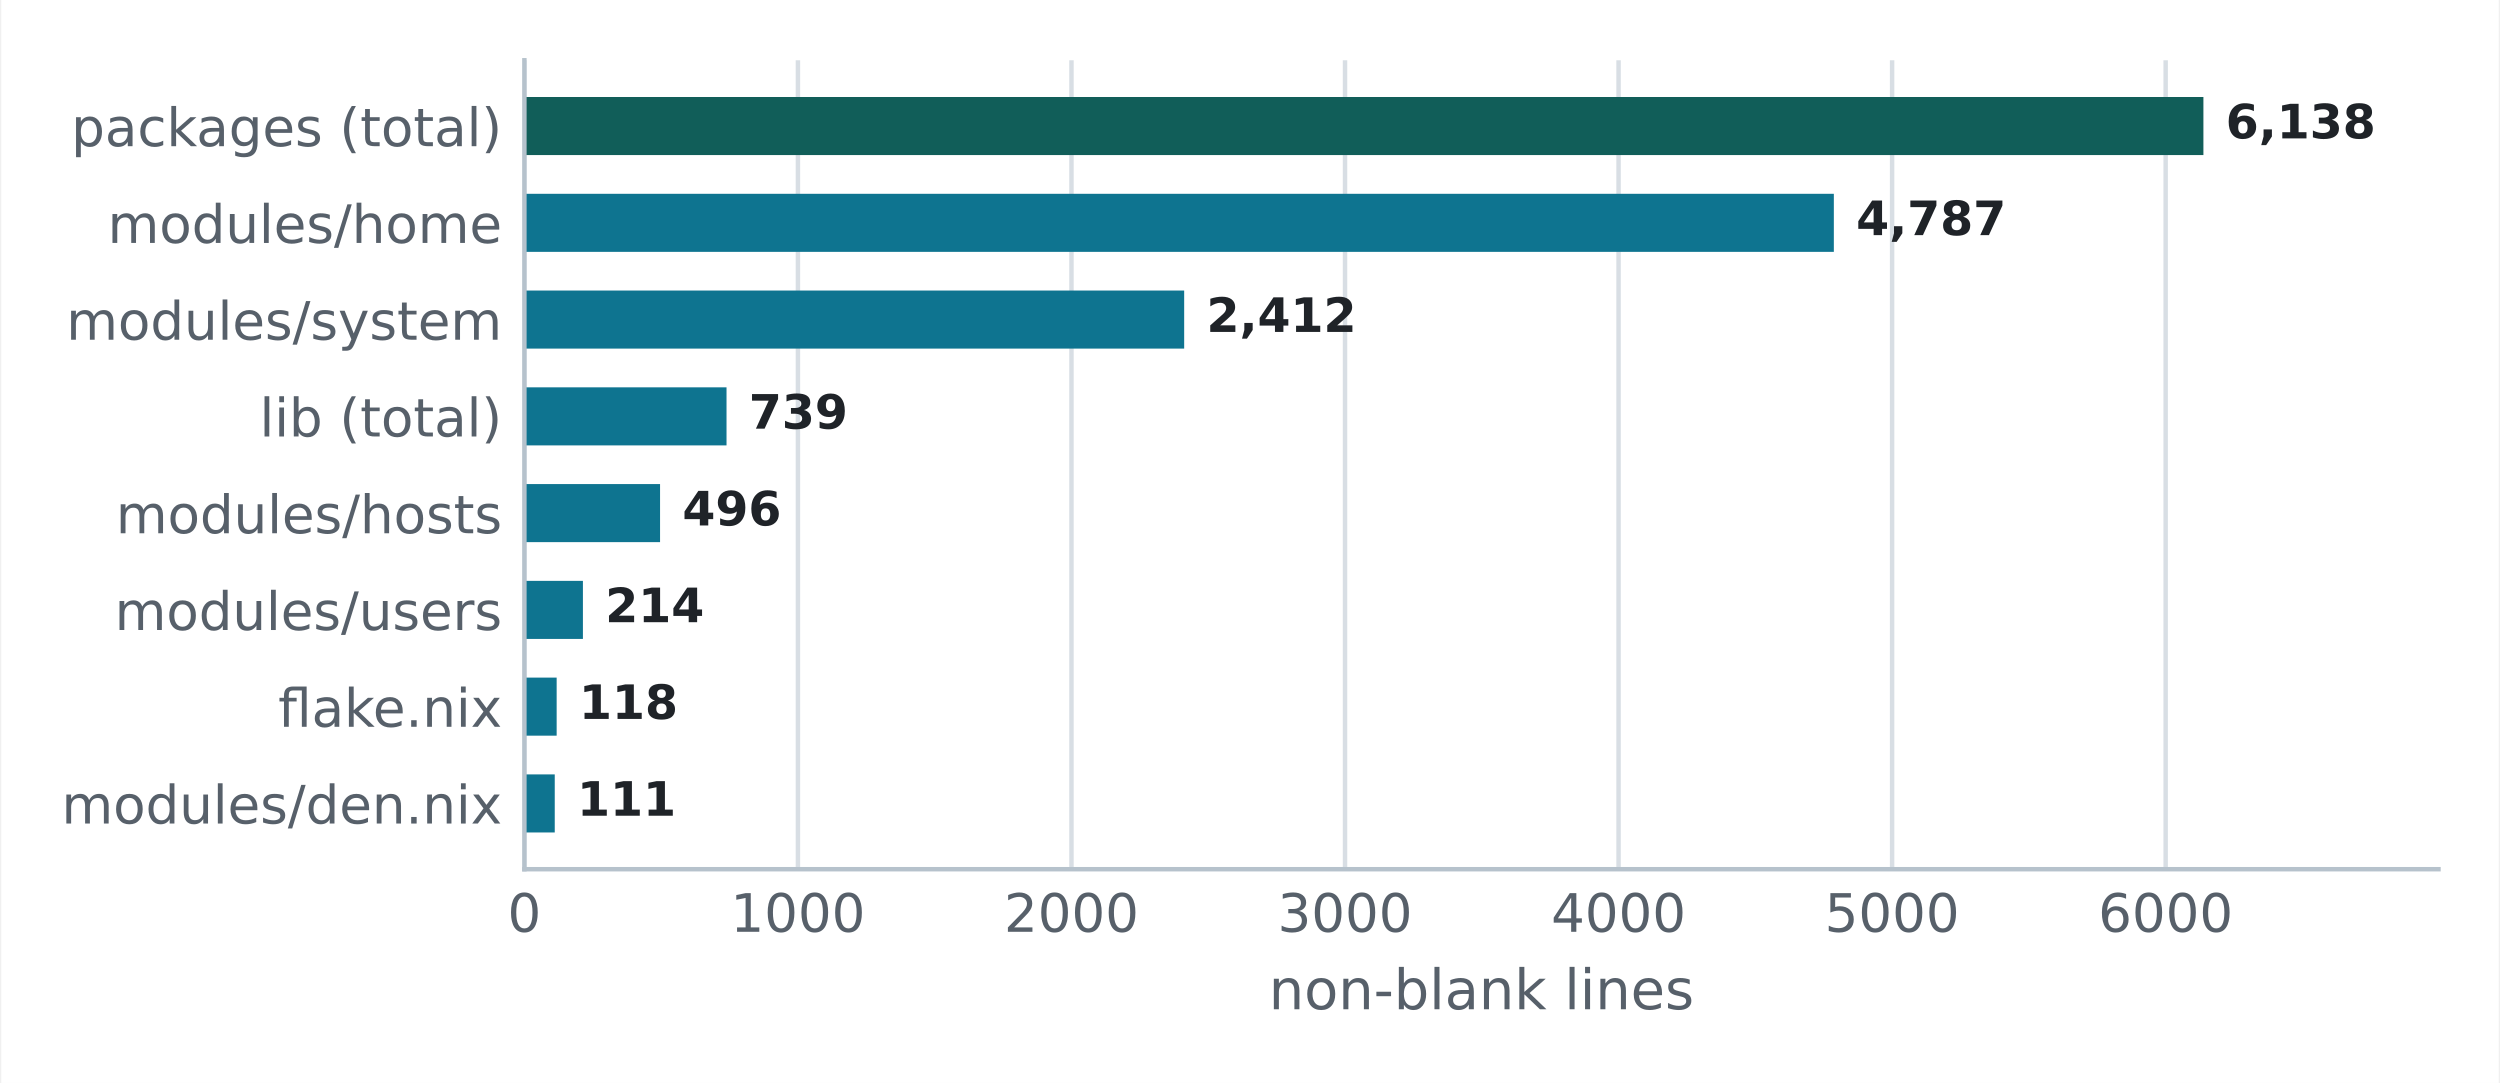
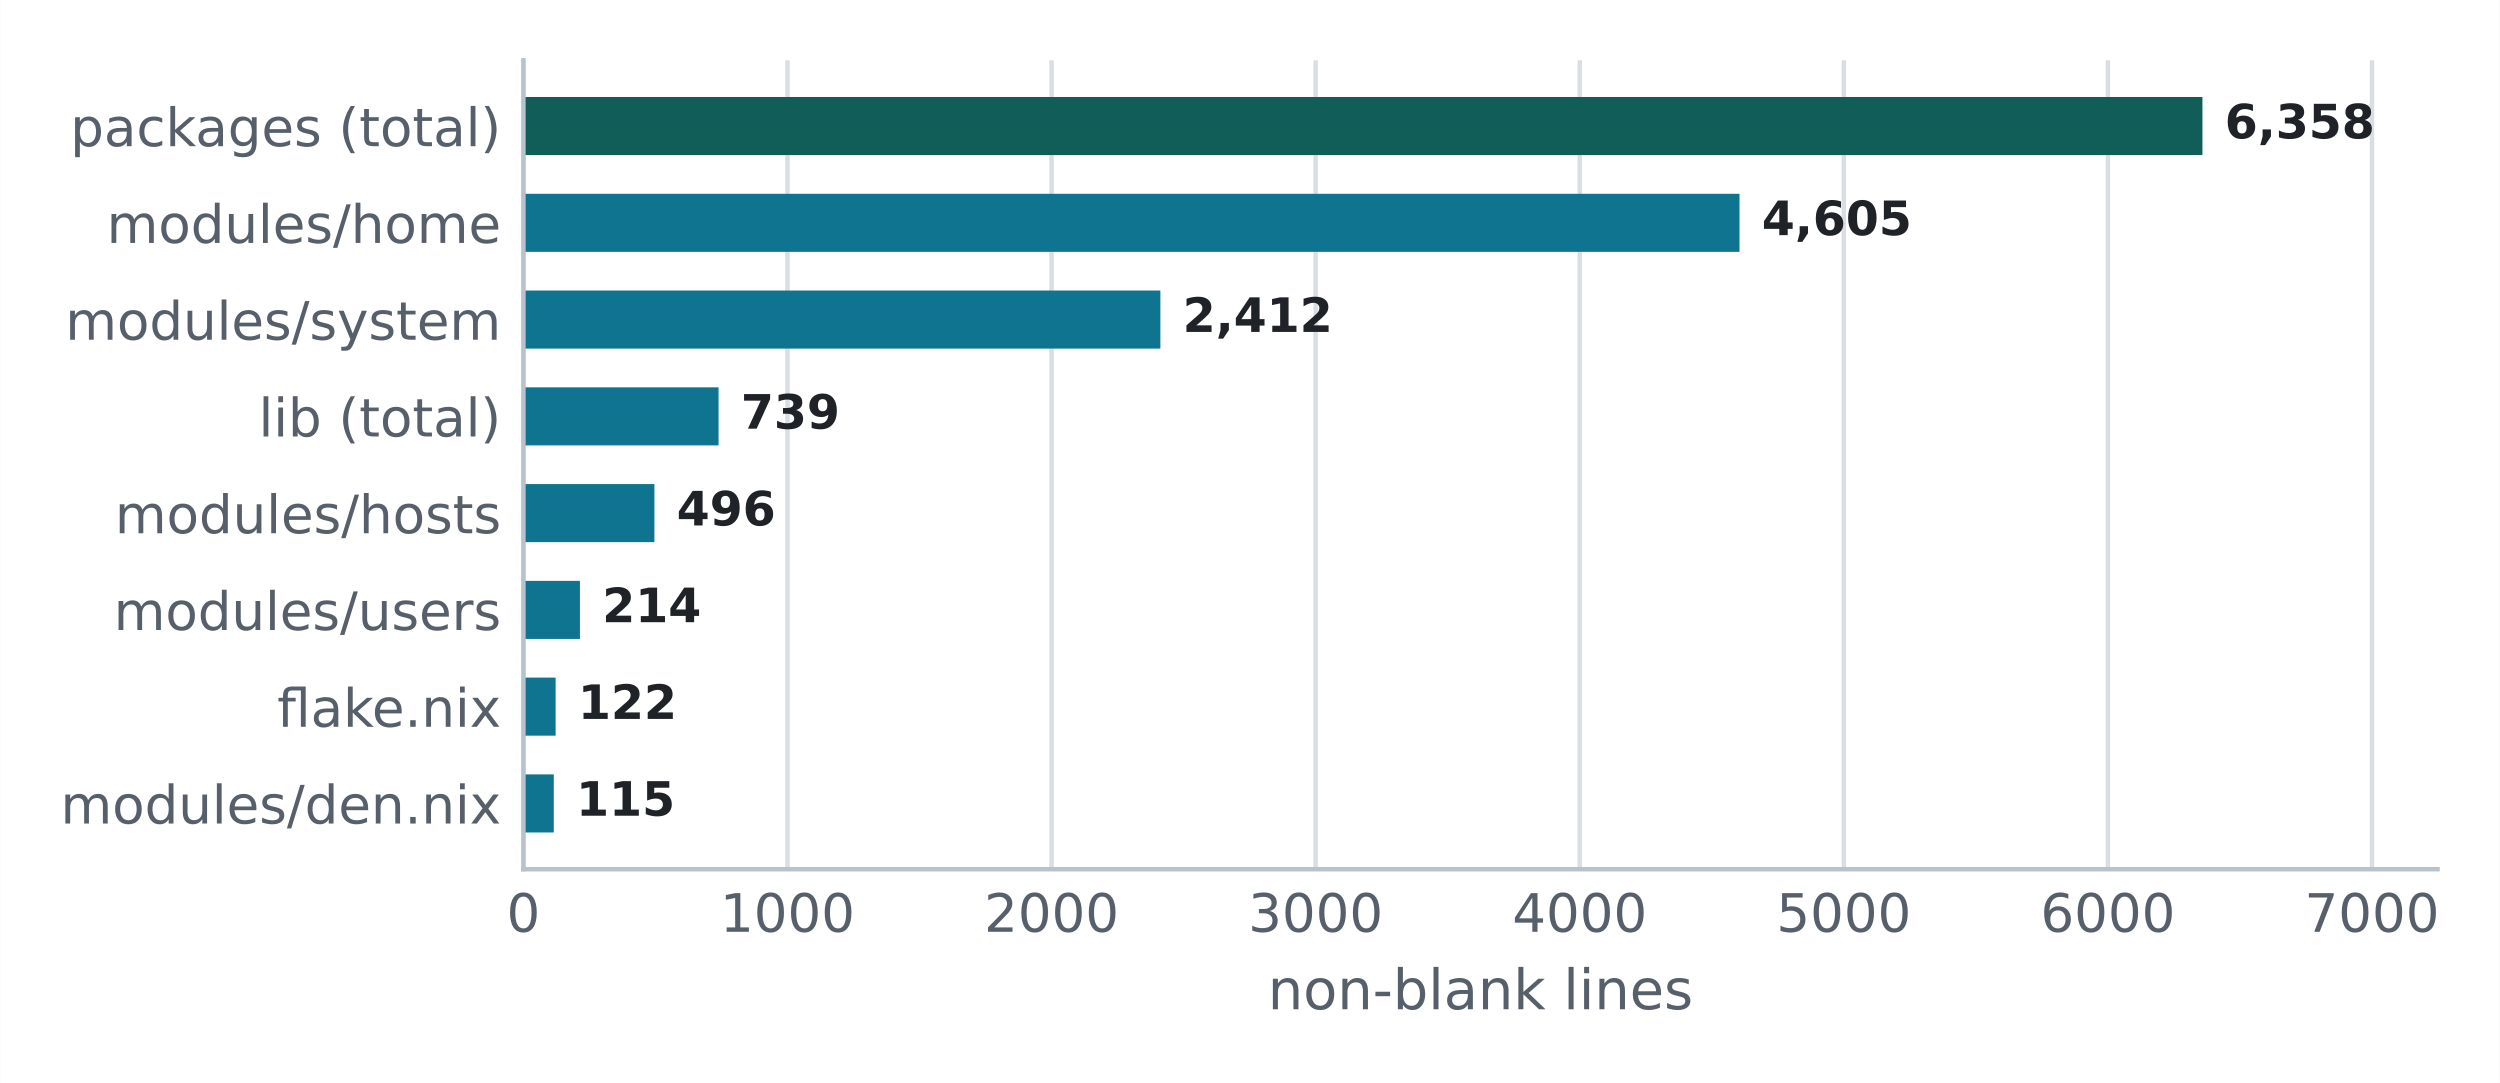
- <svg xmlns="http://www.w3.org/2000/svg" xmlns:xlink="http://www.w3.org/1999/xlink" width="995" height="431" viewBox="0 0 447.591 194.078" version="1.1">
+ <svg xmlns="http://www.w3.org/2000/svg" xmlns:xlink="http://www.w3.org/1999/xlink" width="995" height="431" viewBox="0 0 447.937 194.078" version="1.1">
  <defs>
    <style type="text/css">*{stroke-linejoin: round; stroke-linecap: butt}</style>
  </defs>
  <g id="figure_1">
    <g id="patch_1">
-       <path d="M 0 194.078  L 447.591 194.078  L 447.591 0  L 0 0  z " style="fill: #ffffff" />
+       <path d="M 0 194.078  L 447.937 194.078  L 447.937 0  L 0 0  z " style="fill: #ffffff" />
    </g>
    <g id="axes_1">
      <g id="patch_2">
        <path d="M 93.751 155.778  L 436.791 155.778  L 436.791 10.8  L 93.751 10.8  z " style="fill: #ffffff" />
      </g>
      <g id="matplotlib.axis_1">
        <g id="xtick_1">
          <g id="line2d_1">
            <path d="M 93.751 155.778  L 93.751 10.8  " clip-path="url(#p4f550c6e6d)" style="fill: none; stroke: #d8dee4; stroke-width: 0.8; stroke-linecap: square" />
          </g>
          <g id="line2d_2" />
          <g id="text_1">
            <g style="fill: #57606a" transform="translate(90.72875 166.9954) scale(0.095 -0.095)">
              <defs>
                <path id="DejaVuSans-13" d="M 2034 4250  Q 1547 4250 1301 3770  Q 1056 3291 1056 2328  Q 1056 1369 1301 889  Q 1547 409 2034 409  Q 2525 409 2770 889  Q 3016 1369 3016 2328  Q 3016 3291 2770 3770  Q 2525 4250 2034 4250  z M 2034 4750  Q 2819 4750 3233 4129  Q 3647 3509 3647 2328  Q 3647 1150 3233 529  Q 2819 -91 2034 -91  Q 1250 -91 836 529  Q 422 1150 422 2328  Q 422 3509 836 4129  Q 1250 4750 2034 4750  z " transform="scale(0.015625)" />
              </defs>
              <use xlink:href="#DejaVuSans-13" />
            </g>
          </g>
        </g>
        <g id="xtick_2">
          <g id="line2d_3">
-             <path d="M 142.775 155.778  L 142.775 10.8  " clip-path="url(#p4f550c6e6d)" style="fill: none; stroke: #d8dee4; stroke-width: 0.8; stroke-linecap: square" />
+             <path d="M 141.079 155.778  L 141.079 10.8  " clip-path="url(#p4f550c6e6d)" style="fill: none; stroke: #d8dee4; stroke-width: 0.8; stroke-linecap: square" />
          </g>
          <g id="line2d_4" />
          <g id="text_2">
-             <g style="fill: #57606a" transform="translate(130.6867 166.9954) scale(0.095 -0.095)">
+             <g style="fill: #57606a" transform="translate(128.9903 166.9954) scale(0.095 -0.095)">
              <defs>
                <path id="DejaVuSans-14" d="M 794 531  L 1825 531  L 1825 4091  L 703 3866  L 703 4441  L 1819 4666  L 2450 4666  L 2450 531  L 3481 531  L 3481 0  L 794 0  L 794 531  z " transform="scale(0.015625)" />
              </defs>
              <use xlink:href="#DejaVuSans-14" />
              <use xlink:href="#DejaVuSans-13" transform="translate(63.625 0)" />
              <use xlink:href="#DejaVuSans-13" transform="translate(127.25 0)" />
              <use xlink:href="#DejaVuSans-13" transform="translate(190.875 0)" />
            </g>
          </g>
        </g>
        <g id="xtick_3">
          <g id="line2d_5">
-             <path d="M 191.8 155.778  L 191.8 10.8  " clip-path="url(#p4f550c6e6d)" style="fill: none; stroke: #d8dee4; stroke-width: 0.8; stroke-linecap: square" />
+             <path d="M 188.407 155.778  L 188.407 10.8  " clip-path="url(#p4f550c6e6d)" style="fill: none; stroke: #d8dee4; stroke-width: 0.8; stroke-linecap: square" />
          </g>
          <g id="line2d_6" />
          <g id="text_3">
-             <g style="fill: #57606a" transform="translate(179.7112 166.9954) scale(0.095 -0.095)">
+             <g style="fill: #57606a" transform="translate(176.3185 166.9954) scale(0.095 -0.095)">
              <defs>
                <path id="DejaVuSans-15" d="M 1228 531  L 3431 531  L 3431 0  L 469 0  L 469 531  Q 828 903 1448 1529  Q 2069 2156 2228 2338  Q 2531 2678 2651 2914  Q 2772 3150 2772 3378  Q 2772 3750 2511 3984  Q 2250 4219 1831 4219  Q 1534 4219 1204 4116  Q 875 4013 500 3803  L 500 4441  Q 881 4594 1212 4672  Q 1544 4750 1819 4750  Q 2544 4750 2975 4387  Q 3406 4025 3406 3419  Q 3406 3131 3298 2873  Q 3191 2616 2906 2266  Q 2828 2175 2409 1742  Q 1991 1309 1228 531  z " transform="scale(0.015625)" />
              </defs>
              <use xlink:href="#DejaVuSans-15" />
              <use xlink:href="#DejaVuSans-13" transform="translate(63.625 0)" />
              <use xlink:href="#DejaVuSans-13" transform="translate(127.25 0)" />
              <use xlink:href="#DejaVuSans-13" transform="translate(190.875 0)" />
            </g>
          </g>
        </g>
        <g id="xtick_4">
          <g id="line2d_7">
-             <path d="M 240.824 155.778  L 240.824 10.8  " clip-path="url(#p4f550c6e6d)" style="fill: none; stroke: #d8dee4; stroke-width: 0.8; stroke-linecap: square" />
+             <path d="M 235.735 155.778  L 235.735 10.8  " clip-path="url(#p4f550c6e6d)" style="fill: none; stroke: #d8dee4; stroke-width: 0.8; stroke-linecap: square" />
          </g>
          <g id="line2d_8" />
          <g id="text_4">
-             <g style="fill: #57606a" transform="translate(228.7356 166.9954) scale(0.095 -0.095)">
+             <g style="fill: #57606a" transform="translate(223.6466 166.9954) scale(0.095 -0.095)">
              <defs>
                <path id="DejaVuSans-16" d="M 2597 2516  Q 3050 2419 3304 2112  Q 3559 1806 3559 1356  Q 3559 666 3084 287  Q 2609 -91 1734 -91  Q 1441 -91 1130 -33  Q 819 25 488 141  L 488 750  Q 750 597 1062 519  Q 1375 441 1716 441  Q 2309 441 2620 675  Q 2931 909 2931 1356  Q 2931 1769 2642 2001  Q 2353 2234 1838 2234  L 1294 2234  L 1294 2753  L 1863 2753  Q 2328 2753 2575 2939  Q 2822 3125 2822 3475  Q 2822 3834 2567 4026  Q 2313 4219 1838 4219  Q 1578 4219 1281 4162  Q 984 4106 628 3988  L 628 4550  Q 988 4650 1302 4700  Q 1616 4750 1894 4750  Q 2613 4750 3031 4423  Q 3450 4097 3450 3541  Q 3450 3153 3228 2886  Q 3006 2619 2597 2516  z " transform="scale(0.015625)" />
              </defs>
              <use xlink:href="#DejaVuSans-16" />
              <use xlink:href="#DejaVuSans-13" transform="translate(63.625 0)" />
              <use xlink:href="#DejaVuSans-13" transform="translate(127.25 0)" />
              <use xlink:href="#DejaVuSans-13" transform="translate(190.875 0)" />
            </g>
          </g>
        </g>
        <g id="xtick_5">
          <g id="line2d_9">
-             <path d="M 289.849 155.778  L 289.849 10.8  " clip-path="url(#p4f550c6e6d)" style="fill: none; stroke: #d8dee4; stroke-width: 0.8; stroke-linecap: square" />
+             <path d="M 283.063 155.778  L 283.063 10.8  " clip-path="url(#p4f550c6e6d)" style="fill: none; stroke: #d8dee4; stroke-width: 0.8; stroke-linecap: square" />
          </g>
          <g id="line2d_10" />
          <g id="text_5">
-             <g style="fill: #57606a" transform="translate(277.7601 166.9954) scale(0.095 -0.095)">
+             <g style="fill: #57606a" transform="translate(270.9747 166.9954) scale(0.095 -0.095)">
              <defs>
                <path id="DejaVuSans-17" d="M 2419 4116  L 825 1625  L 2419 1625  L 2419 4116  z M 2253 4666  L 3047 4666  L 3047 1625  L 3713 1625  L 3713 1100  L 3047 1100  L 3047 0  L 2419 0  L 2419 1100  L 313 1100  L 313 1709  L 2253 4666  z " transform="scale(0.015625)" />
              </defs>
              <use xlink:href="#DejaVuSans-17" />
              <use xlink:href="#DejaVuSans-13" transform="translate(63.625 0)" />
              <use xlink:href="#DejaVuSans-13" transform="translate(127.25 0)" />
              <use xlink:href="#DejaVuSans-13" transform="translate(190.875 0)" />
            </g>
          </g>
        </g>
        <g id="xtick_6">
          <g id="line2d_11">
-             <path d="M 338.873 155.778  L 338.873 10.8  " clip-path="url(#p4f550c6e6d)" style="fill: none; stroke: #d8dee4; stroke-width: 0.8; stroke-linecap: square" />
+             <path d="M 330.392 155.778  L 330.392 10.8  " clip-path="url(#p4f550c6e6d)" style="fill: none; stroke: #d8dee4; stroke-width: 0.8; stroke-linecap: square" />
          </g>
          <g id="line2d_12" />
          <g id="text_6">
-             <g style="fill: #57606a" transform="translate(326.7846 166.9954) scale(0.095 -0.095)">
+             <g style="fill: #57606a" transform="translate(318.3029 166.9954) scale(0.095 -0.095)">
              <defs>
                <path id="DejaVuSans-18" d="M 691 4666  L 3169 4666  L 3169 4134  L 1269 4134  L 1269 2991  Q 1406 3038 1543 3061  Q 1681 3084 1819 3084  Q 2600 3084 3056 2656  Q 3513 2228 3513 1497  Q 3513 744 3044 326  Q 2575 -91 1722 -91  Q 1428 -91 1123 -41  Q 819 9 494 109  L 494 744  Q 775 591 1075 516  Q 1375 441 1709 441  Q 2250 441 2565 725  Q 2881 1009 2881 1497  Q 2881 1984 2565 2268  Q 2250 2553 1709 2553  Q 1456 2553 1204 2497  Q 953 2441 691 2322  L 691 4666  z " transform="scale(0.015625)" />
              </defs>
              <use xlink:href="#DejaVuSans-18" />
              <use xlink:href="#DejaVuSans-13" transform="translate(63.625 0)" />
              <use xlink:href="#DejaVuSans-13" transform="translate(127.25 0)" />
              <use xlink:href="#DejaVuSans-13" transform="translate(190.875 0)" />
            </g>
          </g>
        </g>
        <g id="xtick_7">
          <g id="line2d_13">
-             <path d="M 387.898 155.778  L 387.898 10.8  " clip-path="url(#p4f550c6e6d)" style="fill: none; stroke: #d8dee4; stroke-width: 0.8; stroke-linecap: square" />
+             <path d="M 377.72 155.778  L 377.72 10.8  " clip-path="url(#p4f550c6e6d)" style="fill: none; stroke: #d8dee4; stroke-width: 0.8; stroke-linecap: square" />
          </g>
          <g id="line2d_14" />
          <g id="text_7">
-             <g style="fill: #57606a" transform="translate(375.8091 166.9954) scale(0.095 -0.095)">
+             <g style="fill: #57606a" transform="translate(365.631 166.9954) scale(0.095 -0.095)">
              <defs>
                <path id="DejaVuSans-19" d="M 2113 2584  Q 1688 2584 1439 2293  Q 1191 2003 1191 1497  Q 1191 994 1439 701  Q 1688 409 2113 409  Q 2538 409 2786 701  Q 3034 994 3034 1497  Q 3034 2003 2786 2293  Q 2538 2584 2113 2584  z M 3366 4563  L 3366 3988  Q 3128 4100 2886 4159  Q 2644 4219 2406 4219  Q 1781 4219 1451 3797  Q 1122 3375 1075 2522  Q 1259 2794 1537 2939  Q 1816 3084 2150 3084  Q 2853 3084 3261 2657  Q 3669 2231 3669 1497  Q 3669 778 3244 343  Q 2819 -91 2113 -91  Q 1303 -91 875 529  Q 447 1150 447 2328  Q 447 3434 972 4092  Q 1497 4750 2381 4750  Q 2619 4750 2861 4703  Q 3103 4656 3366 4563  z " transform="scale(0.015625)" />
              </defs>
              <use xlink:href="#DejaVuSans-19" />
              <use xlink:href="#DejaVuSans-13" transform="translate(63.625 0)" />
              <use xlink:href="#DejaVuSans-13" transform="translate(127.25 0)" />
              <use xlink:href="#DejaVuSans-13" transform="translate(190.875 0)" />
            </g>
          </g>
        </g>
-         <g id="text_8">
+         <g id="xtick_8">
+           <g id="line2d_15">
+             <path d="M 425.048 155.778  L 425.048 10.8  " clip-path="url(#p4f550c6e6d)" style="fill: none; stroke: #d8dee4; stroke-width: 0.8; stroke-linecap: square" />
+           </g>
+           <g id="line2d_16" />
+           <g id="text_8">
+             <g style="fill: #57606a" transform="translate(412.9591 166.9954) scale(0.095 -0.095)">
+               <defs>
+                 <path id="DejaVuSans-1a" d="M 525 4666  L 3525 4666  L 3525 4397  L 1831 0  L 1172 0  L 2766 4134  L 525 4134  L 525 4666  z " transform="scale(0.015625)" />
+               </defs>
+               <use xlink:href="#DejaVuSans-1a" />
+               <use xlink:href="#DejaVuSans-13" transform="translate(63.625 0)" />
+               <use xlink:href="#DejaVuSans-13" transform="translate(127.25 0)" />
+               <use xlink:href="#DejaVuSans-13" transform="translate(190.875 0)" />
+             </g>
+           </g>
+         </g>
+         <g id="text_9">
          <g style="fill: #57606a" transform="translate(227.1616 180.8761) scale(0.1 -0.1)">
            <defs>
              <path id="DejaVuSans-51" d="M 3513 2113  L 3513 0  L 2938 0  L 2938 2094  Q 2938 2591 2744 2837  Q 2550 3084 2163 3084  Q 1697 3084 1428 2787  Q 1159 2491 1159 1978  L 1159 0  L 581 0  L 581 3500  L 1159 3500  L 1159 2956  Q 1366 3272 1645 3428  Q 1925 3584 2291 3584  Q 2894 3584 3203 3211  Q 3513 2838 3513 2113  z " transform="scale(0.015625)" />
              <path id="DejaVuSans-52" d="M 1959 3097  Q 1497 3097 1228 2736  Q 959 2375 959 1747  Q 959 1119 1226 758  Q 1494 397 1959 397  Q 2419 397 2687 759  Q 2956 1122 2956 1747  Q 2956 2369 2687 2733  Q 2419 3097 1959 3097  z M 1959 3584  Q 2709 3584 3137 3096  Q 3566 2609 3566 1747  Q 3566 888 3137 398  Q 2709 -91 1959 -91  Q 1206 -91 779 398  Q 353 888 353 1747  Q 353 2609 779 3096  Q 1206 3584 1959 3584  z " transform="scale(0.015625)" />
              <path id="DejaVuSans-10" d="M 313 2009  L 1997 2009  L 1997 1497  L 313 1497  L 313 2009  z " transform="scale(0.015625)" />
              <path id="DejaVuSans-45" d="M 3116 1747  Q 3116 2381 2855 2742  Q 2594 3103 2138 3103  Q 1681 3103 1420 2742  Q 1159 2381 1159 1747  Q 1159 1113 1420 752  Q 1681 391 2138 391  Q 2594 391 2855 752  Q 3116 1113 3116 1747  z M 1159 2969  Q 1341 3281 1617 3432  Q 1894 3584 2278 3584  Q 2916 3584 3314 3078  Q 3713 2572 3713 1747  Q 3713 922 3314 415  Q 2916 -91 2278 -91  Q 1894 -91 1617 61  Q 1341 213 1159 525  L 1159 0  L 581 0  L 581 4863  L 1159 4863  L 1159 2969  z " transform="scale(0.015625)" />
              <path id="DejaVuSans-4f" d="M 603 4863  L 1178 4863  L 1178 0  L 603 0  L 603 4863  z " transform="scale(0.015625)" />
              <path id="DejaVuSans-44" d="M 2194 1759  Q 1497 1759 1228 1600  Q 959 1441 959 1056  Q 959 750 1161 570  Q 1363 391 1709 391  Q 2188 391 2477 730  Q 2766 1069 2766 1631  L 2766 1759  L 2194 1759  z M 3341 1997  L 3341 0  L 2766 0  L 2766 531  Q 2569 213 2275 61  Q 1981 -91 1556 -91  Q 1019 -91 701 211  Q 384 513 384 1019  Q 384 1609 779 1909  Q 1175 2209 1959 2209  L 2766 2209  L 2766 2266  Q 2766 2663 2505 2880  Q 2244 3097 1772 3097  Q 1472 3097 1187 3025  Q 903 2953 641 2809  L 641 3341  Q 956 3463 1253 3523  Q 1550 3584 1831 3584  Q 2591 3584 2966 3190  Q 3341 2797 3341 1997  z " transform="scale(0.015625)" />
              <path id="DejaVuSans-4e" d="M 581 4863  L 1159 4863  L 1159 1991  L 2875 3500  L 3609 3500  L 1753 1863  L 3688 0  L 2938 0  L 1159 1709  L 1159 0  L 581 0  L 581 4863  z " transform="scale(0.015625)" />
              <path id="DejaVuSans-3" transform="scale(0.015625)" />
              <path id="DejaVuSans-4c" d="M 603 3500  L 1178 3500  L 1178 0  L 603 0  L 603 3500  z M 603 4863  L 1178 4863  L 1178 4134  L 603 4134  L 603 4863  z " transform="scale(0.015625)" />
              <path id="DejaVuSans-48" d="M 3597 1894  L 3597 1613  L 953 1613  Q 991 1019 1311 708  Q 1631 397 2203 397  Q 2534 397 2845 478  Q 3156 559 3463 722  L 3463 178  Q 3153 47 2828 -22  Q 2503 -91 2169 -91  Q 1331 -91 842 396  Q 353 884 353 1716  Q 353 2575 817 3079  Q 1281 3584 2069 3584  Q 2775 3584 3186 3129  Q 3597 2675 3597 1894  z M 3022 2063  Q 3016 2534 2758 2815  Q 2500 3097 2075 3097  Q 1594 3097 1305 2825  Q 1016 2553 972 2059  L 3022 2063  z " transform="scale(0.015625)" />
              <path id="DejaVuSans-56" d="M 2834 3397  L 2834 2853  Q 2591 2978 2328 3040  Q 2066 3103 1784 3103  Q 1356 3103 1142 2972  Q 928 2841 928 2578  Q 928 2378 1081 2264  Q 1234 2150 1697 2047  L 1894 2003  Q 2506 1872 2764 1633  Q 3022 1394 3022 966  Q 3022 478 2636 193  Q 2250 -91 1575 -91  Q 1294 -91 989 -36  Q 684 19 347 128  L 347 722  Q 666 556 975 473  Q 1284 391 1588 391  Q 1994 391 2212 530  Q 2431 669 2431 922  Q 2431 1156 2273 1281  Q 2116 1406 1581 1522  L 1381 1569  Q 847 1681 609 1914  Q 372 2147 372 2553  Q 372 3047 722 3315  Q 1072 3584 1716 3584  Q 2034 3584 2315 3537  Q 2597 3491 2834 3397  z " transform="scale(0.015625)" />
            </defs>
            <use xlink:href="#DejaVuSans-51" />
            <use xlink:href="#DejaVuSans-52" transform="translate(63.375 0)" />
            <use xlink:href="#DejaVuSans-51" transform="translate(124.5625 0)" />
            <use xlink:href="#DejaVuSans-10" transform="translate(187.9375 0)" />
            <use xlink:href="#DejaVuSans-45" transform="translate(224.0156 0)" />
            <use xlink:href="#DejaVuSans-4f" transform="translate(287.5 0)" />
            <use xlink:href="#DejaVuSans-44" transform="translate(315.2812 0)" />
            <use xlink:href="#DejaVuSans-51" transform="translate(376.5625 0)" />
            <use xlink:href="#DejaVuSans-4e" transform="translate(439.9375 0)" />
            <use xlink:href="#DejaVuSans-3" transform="translate(497.8438 0)" />
            <use xlink:href="#DejaVuSans-4f" transform="translate(529.625 0)" />
            <use xlink:href="#DejaVuSans-4c" transform="translate(557.4062 0)" />
            <use xlink:href="#DejaVuSans-51" transform="translate(585.1875 0)" />
            <use xlink:href="#DejaVuSans-48" transform="translate(648.5625 0)" />
            <use xlink:href="#DejaVuSans-56" transform="translate(710.0938 0)" />
          </g>
        </g>
      </g>
      <g id="matplotlib.axis_2">
        <g id="ytick_1">
-           <g id="line2d_15" />
-           <g id="text_9">
+           <g id="line2d_17" />
+           <g id="text_10">
            <g style="fill: #57606a" transform="translate(10.8 147.5945) scale(0.095 -0.095)">
              <defs>
                <path id="DejaVuSans-50" d="M 3328 2828  Q 3544 3216 3844 3400  Q 4144 3584 4550 3584  Q 5097 3584 5394 3201  Q 5691 2819 5691 2113  L 5691 0  L 5113 0  L 5113 2094  Q 5113 2597 4934 2840  Q 4756 3084 4391 3084  Q 3944 3084 3684 2787  Q 3425 2491 3425 1978  L 3425 0  L 2847 0  L 2847 2094  Q 2847 2600 2669 2842  Q 2491 3084 2119 3084  Q 1678 3084 1418 2786  Q 1159 2488 1159 1978  L 1159 0  L 581 0  L 581 3500  L 1159 3500  L 1159 2956  Q 1356 3278 1631 3431  Q 1906 3584 2284 3584  Q 2666 3584 2933 3390  Q 3200 3197 3328 2828  z " transform="scale(0.015625)" />
                <path id="DejaVuSans-47" d="M 2906 2969  L 2906 4863  L 3481 4863  L 3481 0  L 2906 0  L 2906 525  Q 2725 213 2448 61  Q 2172 -91 1784 -91  Q 1150 -91 751 415  Q 353 922 353 1747  Q 353 2572 751 3078  Q 1150 3584 1784 3584  Q 2172 3584 2448 3432  Q 2725 3281 2906 2969  z M 947 1747  Q 947 1113 1208 752  Q 1469 391 1925 391  Q 2381 391 2643 752  Q 2906 1113 2906 1747  Q 2906 2381 2643 2742  Q 2381 3103 1925 3103  Q 1469 3103 1208 2742  Q 947 2381 947 1747  z " transform="scale(0.015625)" />
                <path id="DejaVuSans-58" d="M 544 1381  L 544 3500  L 1119 3500  L 1119 1403  Q 1119 906 1312 657  Q 1506 409 1894 409  Q 2359 409 2629 706  Q 2900 1003 2900 1516  L 2900 3500  L 3475 3500  L 3475 0  L 2900 0  L 2900 538  Q 2691 219 2414 64  Q 2138 -91 1772 -91  Q 1169 -91 856 284  Q 544 659 544 1381  z M 1991 3584  L 1991 3584  z " transform="scale(0.015625)" />
                <path id="DejaVuSans-12" d="M 1625 4666  L 2156 4666  L 531 -594  L 0 -594  L 1625 4666  z " transform="scale(0.015625)" />
                <path id="DejaVuSans-11" d="M 684 794  L 1344 794  L 1344 0  L 684 0  L 684 794  z " transform="scale(0.015625)" />
                <path id="DejaVuSans-5b" d="M 3513 3500  L 2247 1797  L 3578 0  L 2900 0  L 1881 1375  L 863 0  L 184 0  L 1544 1831  L 300 3500  L 978 3500  L 1906 2253  L 2834 3500  L 3513 3500  z " transform="scale(0.015625)" />
              </defs>
              <use xlink:href="#DejaVuSans-50" />
              <use xlink:href="#DejaVuSans-52" transform="translate(97.40625 0)" />
              <use xlink:href="#DejaVuSans-47" transform="translate(158.5938 0)" />
              <use xlink:href="#DejaVuSans-58" transform="translate(222.0781 0)" />
              <use xlink:href="#DejaVuSans-4f" transform="translate(285.4531 0)" />
              <use xlink:href="#DejaVuSans-48" transform="translate(313.2344 0)" />
              <use xlink:href="#DejaVuSans-56" transform="translate(374.7656 0)" />
              <use xlink:href="#DejaVuSans-12" transform="translate(426.8594 0)" />
              <use xlink:href="#DejaVuSans-47" transform="translate(460.5469 0)" />
              <use xlink:href="#DejaVuSans-48" transform="translate(524.0312 0)" />
              <use xlink:href="#DejaVuSans-51" transform="translate(585.5625 0)" />
              <use xlink:href="#DejaVuSans-11" transform="translate(648.9375 0)" />
              <use xlink:href="#DejaVuSans-51" transform="translate(680.7188 0)" />
              <use xlink:href="#DejaVuSans-4c" transform="translate(744.0938 0)" />
              <use xlink:href="#DejaVuSans-5b" transform="translate(771.875 0)" />
            </g>
          </g>
        </g>
        <g id="ytick_2">
-           <g id="line2d_16" />
-           <g id="text_10">
+           <g id="line2d_18" />
+           <g id="text_11">
            <g style="fill: #57606a" transform="translate(49.6357 130.2526) scale(0.095 -0.095)">
              <defs>
                <path id="DejaVuSans-13b0" d="M 1831 4863  L 3431 4863  L 3431 0  L 2853 0  L 2853 4384  L 1825 4384  Q 1516 4384 1395 4259  Q 1275 4134 1275 3809  L 1275 3500  L 2222 3500  L 2222 3053  L 1275 3053  L 1275 0  L 697 0  L 697 3053  L 147 3053  L 147 3500  L 697 3500  L 697 3744  Q 697 4328 969 4595  Q 1241 4863 1831 4863  z " transform="scale(0.015625)" />
              </defs>
              <use xlink:href="#DejaVuSans-13b0" />
              <use xlink:href="#DejaVuSans-44" transform="translate(62.98438 0)" />
              <use xlink:href="#DejaVuSans-4e" transform="translate(124.2656 0)" />
              <use xlink:href="#DejaVuSans-48" transform="translate(178.6094 0)" />
              <use xlink:href="#DejaVuSans-11" transform="translate(240.1406 0)" />
              <use xlink:href="#DejaVuSans-51" transform="translate(271.9219 0)" />
              <use xlink:href="#DejaVuSans-4c" transform="translate(335.2969 0)" />
              <use xlink:href="#DejaVuSans-5b" transform="translate(363.0781 0)" />
            </g>
          </g>
        </g>
        <g id="ytick_3">
-           <g id="line2d_17" />
-           <g id="text_11">
+           <g id="line2d_19" />
+           <g id="text_12">
            <g style="fill: #57606a" transform="translate(20.32969 112.9108) scale(0.095 -0.095)">
              <defs>
                <path id="DejaVuSans-55" d="M 2631 2963  Q 2534 3019 2420 3045  Q 2306 3072 2169 3072  Q 1681 3072 1420 2755  Q 1159 2438 1159 1844  L 1159 0  L 581 0  L 581 3500  L 1159 3500  L 1159 2956  Q 1341 3275 1631 3429  Q 1922 3584 2338 3584  Q 2397 3584 2469 3576  Q 2541 3569 2628 3553  L 2631 2963  z " transform="scale(0.015625)" />
              </defs>
              <use xlink:href="#DejaVuSans-50" />
              <use xlink:href="#DejaVuSans-52" transform="translate(97.40625 0)" />
              <use xlink:href="#DejaVuSans-47" transform="translate(158.5938 0)" />
              <use xlink:href="#DejaVuSans-58" transform="translate(222.0781 0)" />
              <use xlink:href="#DejaVuSans-4f" transform="translate(285.4531 0)" />
              <use xlink:href="#DejaVuSans-48" transform="translate(313.2344 0)" />
              <use xlink:href="#DejaVuSans-56" transform="translate(374.7656 0)" />
              <use xlink:href="#DejaVuSans-12" transform="translate(426.8594 0)" />
              <use xlink:href="#DejaVuSans-58" transform="translate(460.5469 0)" />
              <use xlink:href="#DejaVuSans-56" transform="translate(523.9219 0)" />
              <use xlink:href="#DejaVuSans-48" transform="translate(576.0156 0)" />
              <use xlink:href="#DejaVuSans-55" transform="translate(637.5469 0)" />
              <use xlink:href="#DejaVuSans-56" transform="translate(678.6562 0)" />
            </g>
          </g>
        </g>
        <g id="ytick_4">
-           <g id="line2d_18" />
-           <g id="text_12">
+           <g id="line2d_20" />
+           <g id="text_13">
            <g style="fill: #57606a" transform="translate(20.54344 95.569) scale(0.095 -0.095)">
              <defs>
                <path id="DejaVuSans-4b" d="M 3513 2113  L 3513 0  L 2938 0  L 2938 2094  Q 2938 2591 2744 2837  Q 2550 3084 2163 3084  Q 1697 3084 1428 2787  Q 1159 2491 1159 1978  L 1159 0  L 581 0  L 581 4863  L 1159 4863  L 1159 2956  Q 1366 3272 1645 3428  Q 1925 3584 2291 3584  Q 2894 3584 3203 3211  Q 3513 2838 3513 2113  z " transform="scale(0.015625)" />
                <path id="DejaVuSans-57" d="M 1172 4494  L 1172 3500  L 2356 3500  L 2356 3053  L 1172 3053  L 1172 1153  Q 1172 725 1289 603  Q 1406 481 1766 481  L 2356 481  L 2356 0  L 1766 0  Q 1100 0 847 248  Q 594 497 594 1153  L 594 3053  L 172 3053  L 172 3500  L 594 3500  L 594 4494  L 1172 4494  z " transform="scale(0.015625)" />
              </defs>
              <use xlink:href="#DejaVuSans-50" />
              <use xlink:href="#DejaVuSans-52" transform="translate(97.40625 0)" />
              <use xlink:href="#DejaVuSans-47" transform="translate(158.5938 0)" />
              <use xlink:href="#DejaVuSans-58" transform="translate(222.0781 0)" />
              <use xlink:href="#DejaVuSans-4f" transform="translate(285.4531 0)" />
              <use xlink:href="#DejaVuSans-48" transform="translate(313.2344 0)" />
              <use xlink:href="#DejaVuSans-56" transform="translate(374.7656 0)" />
              <use xlink:href="#DejaVuSans-12" transform="translate(426.8594 0)" />
              <use xlink:href="#DejaVuSans-4b" transform="translate(460.5469 0)" />
              <use xlink:href="#DejaVuSans-52" transform="translate(523.9219 0)" />
              <use xlink:href="#DejaVuSans-56" transform="translate(585.1094 0)" />
              <use xlink:href="#DejaVuSans-57" transform="translate(637.2031 0)" />
              <use xlink:href="#DejaVuSans-56" transform="translate(676.4062 0)" />
            </g>
          </g>
        </g>
        <g id="ytick_5">
-           <g id="line2d_19" />
-           <g id="text_13">
+           <g id="line2d_21" />
+           <g id="text_14">
            <g style="fill: #57606a" transform="translate(46.28695 78.22717) scale(0.095 -0.095)">
              <defs>
                <path id="DejaVuSans-b" d="M 1984 4856  Q 1566 4138 1362 3434  Q 1159 2731 1159 2009  Q 1159 1288 1364 580  Q 1569 -128 1984 -844  L 1484 -844  Q 1016 -109 783 600  Q 550 1309 550 2009  Q 550 2706 781 3412  Q 1013 4119 1484 4856  L 1984 4856  z " transform="scale(0.015625)" />
                <path id="DejaVuSans-c" d="M 513 4856  L 1013 4856  Q 1481 4119 1714 3412  Q 1947 2706 1947 2009  Q 1947 1309 1714 600  Q 1481 -109 1013 -844  L 513 -844  Q 928 -128 1133 580  Q 1338 1288 1338 2009  Q 1338 2731 1133 3434  Q 928 4138 513 4856  z " transform="scale(0.015625)" />
              </defs>
              <use xlink:href="#DejaVuSans-4f" />
              <use xlink:href="#DejaVuSans-4c" transform="translate(27.78125 0)" />
              <use xlink:href="#DejaVuSans-45" transform="translate(55.5625 0)" />
              <use xlink:href="#DejaVuSans-3" transform="translate(119.0469 0)" />
              <use xlink:href="#DejaVuSans-b" transform="translate(150.8281 0)" />
              <use xlink:href="#DejaVuSans-57" transform="translate(189.8438 0)" />
              <use xlink:href="#DejaVuSans-52" transform="translate(229.0469 0)" />
              <use xlink:href="#DejaVuSans-57" transform="translate(290.2344 0)" />
              <use xlink:href="#DejaVuSans-44" transform="translate(329.4375 0)" />
              <use xlink:href="#DejaVuSans-4f" transform="translate(390.7188 0)" />
              <use xlink:href="#DejaVuSans-c" transform="translate(418.5 0)" />
            </g>
          </g>
        </g>
        <g id="ytick_6">
-           <g id="line2d_20" />
-           <g id="text_14">
+           <g id="line2d_22" />
+           <g id="text_15">
            <g style="fill: #57606a" transform="translate(11.655 60.88535) scale(0.095 -0.095)">
              <defs>
                <path id="DejaVuSans-5c" d="M 2059 -325  Q 1816 -950 1584 -1140  Q 1353 -1331 966 -1331  L 506 -1331  L 506 -850  L 844 -850  Q 1081 -850 1212 -737  Q 1344 -625 1503 -206  L 1606 56  L 191 3500  L 800 3500  L 1894 763  L 2988 3500  L 3597 3500  L 2059 -325  z " transform="scale(0.015625)" />
              </defs>
              <use xlink:href="#DejaVuSans-50" />
              <use xlink:href="#DejaVuSans-52" transform="translate(97.40625 0)" />
              <use xlink:href="#DejaVuSans-47" transform="translate(158.5938 0)" />
              <use xlink:href="#DejaVuSans-58" transform="translate(222.0781 0)" />
              <use xlink:href="#DejaVuSans-4f" transform="translate(285.4531 0)" />
              <use xlink:href="#DejaVuSans-48" transform="translate(313.2344 0)" />
              <use xlink:href="#DejaVuSans-56" transform="translate(374.7656 0)" />
              <use xlink:href="#DejaVuSans-12" transform="translate(426.8594 0)" />
              <use xlink:href="#DejaVuSans-56" transform="translate(460.5469 0)" />
              <use xlink:href="#DejaVuSans-5c" transform="translate(512.6406 0)" />
              <use xlink:href="#DejaVuSans-56" transform="translate(571.8281 0)" />
              <use xlink:href="#DejaVuSans-57" transform="translate(623.9219 0)" />
              <use xlink:href="#DejaVuSans-48" transform="translate(663.125 0)" />
              <use xlink:href="#DejaVuSans-50" transform="translate(724.6562 0)" />
            </g>
          </g>
        </g>
        <g id="ytick_7">
-           <g id="line2d_21" />
-           <g id="text_15">
+           <g id="line2d_23" />
+           <g id="text_16">
            <g style="fill: #57606a" transform="translate(19.06648 43.54352) scale(0.095 -0.095)">
              <use xlink:href="#DejaVuSans-50" />
              <use xlink:href="#DejaVuSans-52" transform="translate(97.40625 0)" />
              <use xlink:href="#DejaVuSans-47" transform="translate(158.5938 0)" />
              <use xlink:href="#DejaVuSans-58" transform="translate(222.0781 0)" />
              <use xlink:href="#DejaVuSans-4f" transform="translate(285.4531 0)" />
              <use xlink:href="#DejaVuSans-48" transform="translate(313.2344 0)" />
              <use xlink:href="#DejaVuSans-56" transform="translate(374.7656 0)" />
              <use xlink:href="#DejaVuSans-12" transform="translate(426.8594 0)" />
              <use xlink:href="#DejaVuSans-4b" transform="translate(460.5469 0)" />
              <use xlink:href="#DejaVuSans-52" transform="translate(523.9219 0)" />
              <use xlink:href="#DejaVuSans-50" transform="translate(585.1094 0)" />
              <use xlink:href="#DejaVuSans-48" transform="translate(682.5156 0)" />
            </g>
          </g>
        </g>
        <g id="ytick_8">
-           <g id="line2d_22" />
-           <g id="text_16">
+           <g id="line2d_24" />
+           <g id="text_17">
            <g style="fill: #57606a" transform="translate(12.5382 26.2017) scale(0.095 -0.095)">
              <defs>
                <path id="DejaVuSans-53" d="M 1159 525  L 1159 -1331  L 581 -1331  L 581 3500  L 1159 3500  L 1159 2969  Q 1341 3281 1617 3432  Q 1894 3584 2278 3584  Q 2916 3584 3314 3078  Q 3713 2572 3713 1747  Q 3713 922 3314 415  Q 2916 -91 2278 -91  Q 1894 -91 1617 61  Q 1341 213 1159 525  z M 3116 1747  Q 3116 2381 2855 2742  Q 2594 3103 2138 3103  Q 1681 3103 1420 2742  Q 1159 2381 1159 1747  Q 1159 1113 1420 752  Q 1681 391 2138 391  Q 2594 391 2855 752  Q 3116 1113 3116 1747  z " transform="scale(0.015625)" />
                <path id="DejaVuSans-46" d="M 3122 3366  L 3122 2828  Q 2878 2963 2633 3030  Q 2388 3097 2138 3097  Q 1578 3097 1268 2742  Q 959 2388 959 1747  Q 959 1106 1268 751  Q 1578 397 2138 397  Q 2388 397 2633 464  Q 2878 531 3122 666  L 3122 134  Q 2881 22 2623 -34  Q 2366 -91 2075 -91  Q 1284 -91 818 406  Q 353 903 353 1747  Q 353 2603 823 3093  Q 1294 3584 2113 3584  Q 2378 3584 2631 3529  Q 2884 3475 3122 3366  z " transform="scale(0.015625)" />
                <path id="DejaVuSans-4a" d="M 2906 1791  Q 2906 2416 2648 2759  Q 2391 3103 1925 3103  Q 1463 3103 1205 2759  Q 947 2416 947 1791  Q 947 1169 1205 825  Q 1463 481 1925 481  Q 2391 481 2648 825  Q 2906 1169 2906 1791  z M 3481 434  Q 3481 -459 3084 -895  Q 2688 -1331 1869 -1331  Q 1566 -1331 1297 -1286  Q 1028 -1241 775 -1147  L 775 -588  Q 1028 -725 1275 -790  Q 1522 -856 1778 -856  Q 2344 -856 2625 -561  Q 2906 -266 2906 331  L 2906 616  Q 2728 306 2450 153  Q 2172 0 1784 0  Q 1141 0 747 490  Q 353 981 353 1791  Q 353 2603 747 3093  Q 1141 3584 1784 3584  Q 2172 3584 2450 3431  Q 2728 3278 2906 2969  L 2906 3500  L 3481 3500  L 3481 434  z " transform="scale(0.015625)" />
              </defs>
              <use xlink:href="#DejaVuSans-53" />
              <use xlink:href="#DejaVuSans-44" transform="translate(63.48438 0)" />
              <use xlink:href="#DejaVuSans-46" transform="translate(124.7656 0)" />
              <use xlink:href="#DejaVuSans-4e" transform="translate(179.75 0)" />
              <use xlink:href="#DejaVuSans-44" transform="translate(235.9062 0)" />
              <use xlink:href="#DejaVuSans-4a" transform="translate(297.1875 0)" />
              <use xlink:href="#DejaVuSans-48" transform="translate(360.6719 0)" />
              <use xlink:href="#DejaVuSans-56" transform="translate(422.2031 0)" />
              <use xlink:href="#DejaVuSans-3" transform="translate(474.2969 0)" />
              <use xlink:href="#DejaVuSans-b" transform="translate(506.0781 0)" />
              <use xlink:href="#DejaVuSans-57" transform="translate(545.0938 0)" />
              <use xlink:href="#DejaVuSans-52" transform="translate(584.2969 0)" />
              <use xlink:href="#DejaVuSans-57" transform="translate(645.4844 0)" />
              <use xlink:href="#DejaVuSans-44" transform="translate(684.6875 0)" />
              <use xlink:href="#DejaVuSans-4f" transform="translate(745.9688 0)" />
              <use xlink:href="#DejaVuSans-c" transform="translate(773.75 0)" />
            </g>
          </g>
        </g>
      </g>
      <g id="patch_3">
-         <path d="M 93.751 149.188  L 99.193 149.188  L 99.193 138.783  L 93.751 138.783  z " clip-path="url(#p4f550c6e6d)" style="fill: #0e7490" />
+         <path d="M 93.751 149.188  L 99.194 149.188  L 99.194 138.783  L 93.751 138.783  z " clip-path="url(#p4f550c6e6d)" style="fill: #0e7490" />
      </g>
      <g id="patch_4">
-         <path d="M 93.751 131.846  L 99.536 131.846  L 99.536 121.441  L 93.751 121.441  z " clip-path="url(#p4f550c6e6d)" style="fill: #0e7490" />
+         <path d="M 93.751 131.846  L 99.525 131.846  L 99.525 121.441  L 93.751 121.441  z " clip-path="url(#p4f550c6e6d)" style="fill: #0e7490" />
      </g>
      <g id="patch_5">
-         <path d="M 93.751 114.504  L 104.242 114.504  L 104.242 104.099  L 93.751 104.099  z " clip-path="url(#p4f550c6e6d)" style="fill: #0e7490" />
+         <path d="M 93.751 114.504  L 103.879 114.504  L 103.879 104.099  L 93.751 104.099  z " clip-path="url(#p4f550c6e6d)" style="fill: #0e7490" />
      </g>
      <g id="patch_6">
-         <path d="M 93.751 97.162  L 118.067 97.162  L 118.067 86.757  L 93.751 86.757  z " clip-path="url(#p4f550c6e6d)" style="fill: #0e7490" />
+         <path d="M 93.751 97.162  L 117.226 97.162  L 117.226 86.757  L 93.751 86.757  z " clip-path="url(#p4f550c6e6d)" style="fill: #0e7490" />
      </g>
      <g id="patch_7">
-         <path d="M 93.751 79.82  L 129.98 79.82  L 129.98 69.415  L 93.751 69.415  z " clip-path="url(#p4f550c6e6d)" style="fill: #0e7490" />
+         <path d="M 93.751 79.82  L 128.726 79.82  L 128.726 69.415  L 93.751 69.415  z " clip-path="url(#p4f550c6e6d)" style="fill: #0e7490" />
      </g>
      <g id="patch_8">
-         <path d="M 93.751 62.479  L 211.998 62.479  L 211.998 52.074  L 93.751 52.074  z " clip-path="url(#p4f550c6e6d)" style="fill: #0e7490" />
+         <path d="M 93.751 62.479  L 207.906 62.479  L 207.906 52.074  L 93.751 52.074  z " clip-path="url(#p4f550c6e6d)" style="fill: #0e7490" />
      </g>
      <g id="patch_9">
-         <path d="M 93.751 45.137  L 328.431 45.137  L 328.431 34.732  L 93.751 34.732  z " clip-path="url(#p4f550c6e6d)" style="fill: #0e7490" />
+         <path d="M 93.751 45.137  L 311.697 45.137  L 311.697 34.732  L 93.751 34.732  z " clip-path="url(#p4f550c6e6d)" style="fill: #0e7490" />
      </g>
      <g id="patch_10">
        <path d="M 93.751 27.795  L 394.663 27.795  L 394.663 17.39  L 93.751 17.39  z " clip-path="url(#p4f550c6e6d)" style="fill: #115e59" />
      </g>
      <g id="patch_11">
        <path d="M 93.751 155.778  L 93.751 10.8  " style="fill: none; stroke: #b6c2cc; stroke-width: 0.8; stroke-linejoin: miter; stroke-linecap: square" />
      </g>
      <g id="patch_12">
        <path d="M 93.751 155.778  L 436.791 155.778  " style="fill: none; stroke: #b6c2cc; stroke-width: 0.8; stroke-linejoin: miter; stroke-linecap: square" />
      </g>
-       <g id="text_17">
-         <g style="fill: #1f2328" transform="translate(103.1927 146.1932) scale(0.085 -0.085)">
+       <g id="text_18">
+         <g style="fill: #1f2328" transform="translate(103.1937 146.1932) scale(0.085 -0.085)">
          <defs>
            <path id="DejaVuSans-Bold-14" d="M 750 831  L 1813 831  L 1813 3847  L 722 3622  L 722 4441  L 1806 4666  L 2950 4666  L 2950 831  L 4013 831  L 4013 0  L 750 0  L 750 831  z " transform="scale(0.015625)" />
+             <path id="DejaVuSans-Bold-18" d="M 678 4666  L 3669 4666  L 3669 3781  L 1638 3781  L 1638 3059  Q 1775 3097 1914 3117  Q 2053 3138 2203 3138  Q 3056 3138 3531 2711  Q 4006 2284 4006 1522  Q 4006 766 3489 337  Q 2972 -91 2053 -91  Q 1656 -91 1267 -14  Q 878 63 494 219  L 494 1166  Q 875 947 1217 837  Q 1559 728 1863 728  Q 2300 728 2551 942  Q 2803 1156 2803 1522  Q 2803 1891 2551 2103  Q 2300 2316 1863 2316  Q 1603 2316 1309 2248  Q 1016 2181 678 2041  L 678 4666  z " transform="scale(0.015625)" />
          </defs>
          <use xlink:href="#DejaVuSans-Bold-14" />
          <use xlink:href="#DejaVuSans-Bold-14" transform="translate(69.57812 0)" />
-           <use xlink:href="#DejaVuSans-Bold-14" transform="translate(139.1562 0)" />
-         </g>
-       </g>
-       <g id="text_18">
-         <g style="fill: #1f2328" transform="translate(103.5358 128.8514) scale(0.085 -0.085)">
-           <defs>
-             <path id="DejaVuSans-Bold-1b" d="M 2228 2088  Q 1891 2088 1709 1903  Q 1528 1719 1528 1375  Q 1528 1031 1709 848  Q 1891 666 2228 666  Q 2563 666 2741 848  Q 2919 1031 2919 1375  Q 2919 1722 2741 1905  Q 2563 2088 2228 2088  z M 1350 2484  Q 925 2613 709 2878  Q 494 3144 494 3541  Q 494 4131 934 4440  Q 1375 4750 2228 4750  Q 3075 4750 3515 4442  Q 3956 4134 3956 3541  Q 3956 3144 3739 2878  Q 3522 2613 3097 2484  Q 3572 2353 3814 2058  Q 4056 1763 4056 1313  Q 4056 619 3595 264  Q 3134 -91 2228 -91  Q 1319 -91 855 264  Q 391 619 391 1313  Q 391 1763 633 2058  Q 875 2353 1350 2484  z M 1631 3419  Q 1631 3141 1786 2991  Q 1941 2841 2228 2841  Q 2509 2841 2662 2991  Q 2816 3141 2816 3419  Q 2816 3697 2662 3845  Q 2509 3994 2228 3994  Q 1941 3994 1786 3844  Q 1631 3694 1631 3419  z " transform="scale(0.015625)" />
+           <use xlink:href="#DejaVuSans-Bold-18" transform="translate(139.1562 0)" />
+         </g>
+       </g>
+       <g id="text_19">
+         <g style="fill: #1f2328" transform="translate(103.525 128.8514) scale(0.085 -0.085)">
+           <defs>
+             <path id="DejaVuSans-Bold-15" d="M 1844 884  L 3897 884  L 3897 0  L 506 0  L 506 884  L 2209 2388  Q 2438 2594 2547 2791  Q 2656 2988 2656 3200  Q 2656 3528 2436 3728  Q 2216 3928 1850 3928  Q 1569 3928 1234 3808  Q 900 3688 519 3450  L 519 4475  Q 925 4609 1322 4679  Q 1719 4750 2100 4750  Q 2938 4750 3402 4381  Q 3866 4013 3866 3353  Q 3866 2972 3669 2642  Q 3472 2313 2841 1759  L 1844 884  z " transform="scale(0.015625)" />
          </defs>
          <use xlink:href="#DejaVuSans-Bold-14" />
-           <use xlink:href="#DejaVuSans-Bold-14" transform="translate(69.57812 0)" />
-           <use xlink:href="#DejaVuSans-Bold-1b" transform="translate(139.1562 0)" />
-         </g>
-       </g>
-       <g id="text_19">
-         <g style="fill: #1f2328" transform="translate(108.2422 111.5096) scale(0.085 -0.085)">
-           <defs>
-             <path id="DejaVuSans-Bold-15" d="M 1844 884  L 3897 884  L 3897 0  L 506 0  L 506 884  L 2209 2388  Q 2438 2594 2547 2791  Q 2656 2988 2656 3200  Q 2656 3528 2436 3728  Q 2216 3928 1850 3928  Q 1569 3928 1234 3808  Q 900 3688 519 3450  L 519 4475  Q 925 4609 1322 4679  Q 1719 4750 2100 4750  Q 2938 4750 3402 4381  Q 3866 4013 3866 3353  Q 3866 2972 3669 2642  Q 3472 2313 2841 1759  L 1844 884  z " transform="scale(0.015625)" />
+           <use xlink:href="#DejaVuSans-Bold-15" transform="translate(69.57812 0)" />
+           <use xlink:href="#DejaVuSans-Bold-15" transform="translate(139.1562 0)" />
+         </g>
+       </g>
+       <g id="text_20">
+         <g style="fill: #1f2328" transform="translate(107.8792 111.5096) scale(0.085 -0.085)">
+           <defs>
            <path id="DejaVuSans-Bold-17" d="M 2356 3675  L 1038 1722  L 2356 1722  L 2356 3675  z M 2156 4666  L 3494 4666  L 3494 1722  L 4159 1722  L 4159 850  L 3494 850  L 3494 0  L 2356 0  L 2356 850  L 288 850  L 288 1881  L 2156 4666  z " transform="scale(0.015625)" />
          </defs>
          <use xlink:href="#DejaVuSans-Bold-15" />
          <use xlink:href="#DejaVuSans-Bold-14" transform="translate(69.57812 0)" />
          <use xlink:href="#DejaVuSans-Bold-17" transform="translate(139.1562 0)" />
        </g>
      </g>
-       <g id="text_20">
-         <g style="fill: #1f2328" transform="translate(122.0671 94.16775) scale(0.085 -0.085)">
+       <g id="text_21">
+         <g style="fill: #1f2328" transform="translate(121.2257 94.16775) scale(0.085 -0.085)">
          <defs>
            <path id="DejaVuSans-Bold-1c" d="M 641 103  L 641 966  Q 928 831 1190 764  Q 1453 697 1709 697  Q 2247 697 2547 995  Q 2847 1294 2900 1881  Q 2688 1725 2447 1647  Q 2206 1569 1925 1569  Q 1209 1569 770 1986  Q 331 2403 331 3084  Q 331 3838 820 4291  Q 1309 4744 2131 4744  Q 3044 4744 3544 4128  Q 4044 3513 4044 2388  Q 4044 1231 3459 570  Q 2875 -91 1856 -91  Q 1528 -91 1228 -42  Q 928 6 641 103  z M 2125 2350  Q 2441 2350 2600 2554  Q 2759 2759 2759 3169  Q 2759 3575 2600 3781  Q 2441 3988 2125 3988  Q 1809 3988 1650 3781  Q 1491 3575 1491 3169  Q 1491 2759 1650 2554  Q 1809 2350 2125 2350  z " transform="scale(0.015625)" />
            <path id="DejaVuSans-Bold-19" d="M 2316 2303  Q 2000 2303 1842 2098  Q 1684 1894 1684 1484  Q 1684 1075 1842 870  Q 2000 666 2316 666  Q 2634 666 2792 870  Q 2950 1075 2950 1484  Q 2950 1894 2792 2098  Q 2634 2303 2316 2303  z M 3803 4544  L 3803 3681  Q 3506 3822 3243 3889  Q 2981 3956 2731 3956  Q 2194 3956 1894 3657  Q 1594 3359 1544 2772  Q 1750 2925 1990 3001  Q 2231 3078 2516 3078  Q 3231 3078 3670 2659  Q 4109 2241 4109 1563  Q 4109 813 3618 361  Q 3128 -91 2303 -91  Q 1394 -91 895 523  Q 397 1138 397 2266  Q 397 3422 980 4083  Q 1563 4744 2578 4744  Q 2900 4744 3203 4694  Q 3506 4644 3803 4544  z " transform="scale(0.015625)" />
          </defs>
          <use xlink:href="#DejaVuSans-Bold-17" />
          <use xlink:href="#DejaVuSans-Bold-1c" transform="translate(69.57812 0)" />
          <use xlink:href="#DejaVuSans-Bold-19" transform="translate(139.1562 0)" />
        </g>
      </g>
-       <g id="text_21">
-         <g style="fill: #1f2328" transform="translate(133.98 76.82592) scale(0.085 -0.085)">
+       <g id="text_22">
+         <g style="fill: #1f2328" transform="translate(132.7264 76.82592) scale(0.085 -0.085)">
          <defs>
            <path id="DejaVuSans-Bold-1a" d="M 428 4666  L 3944 4666  L 3944 3988  L 2125 0  L 953 0  L 2675 3781  L 428 3781  L 428 4666  z " transform="scale(0.015625)" />
            <path id="DejaVuSans-Bold-16" d="M 2981 2516  Q 3453 2394 3698 2092  Q 3944 1791 3944 1325  Q 3944 631 3412 270  Q 2881 -91 1863 -91  Q 1503 -91 1142 -33  Q 781 25 428 141  L 428 1069  Q 766 900 1098 814  Q 1431 728 1753 728  Q 2231 728 2486 893  Q 2741 1059 2741 1369  Q 2741 1688 2480 1852  Q 2219 2016 1709 2016  L 1228 2016  L 1228 2791  L 1734 2791  Q 2188 2791 2409 2933  Q 2631 3075 2631 3366  Q 2631 3634 2415 3781  Q 2200 3928 1806 3928  Q 1516 3928 1219 3862  Q 922 3797 628 3669  L 628 4550  Q 984 4650 1334 4700  Q 1684 4750 2022 4750  Q 2931 4750 3382 4451  Q 3834 4153 3834 3553  Q 3834 3144 3618 2883  Q 3403 2622 2981 2516  z " transform="scale(0.015625)" />
          </defs>
          <use xlink:href="#DejaVuSans-Bold-1a" />
          <use xlink:href="#DejaVuSans-Bold-16" transform="translate(69.57812 0)" />
          <use xlink:href="#DejaVuSans-Bold-1c" transform="translate(139.1562 0)" />
        </g>
      </g>
-       <g id="text_22">
-         <g style="fill: #1f2328" transform="translate(215.998 59.4841) scale(0.085 -0.085)">
+       <g id="text_23">
+         <g style="fill: #1f2328" transform="translate(211.9064 59.4841) scale(0.085 -0.085)">
          <defs>
            <path id="DejaVuSans-Bold-f" d="M 653 1209  L 1778 1209  L 1778 256  L 1006 -909  L 341 -909  L 653 256  L 653 1209  z " transform="scale(0.015625)" />
          </defs>
          <use xlink:href="#DejaVuSans-Bold-15" />
          <use xlink:href="#DejaVuSans-Bold-f" transform="translate(69.57812 0)" />
          <use xlink:href="#DejaVuSans-Bold-17" transform="translate(107.5625 0)" />
          <use xlink:href="#DejaVuSans-Bold-14" transform="translate(177.1406 0)" />
          <use xlink:href="#DejaVuSans-Bold-15" transform="translate(246.7188 0)" />
        </g>
      </g>
-       <g id="text_23">
-         <g style="fill: #1f2328" transform="translate(332.4311 42.14227) scale(0.085 -0.085)">
+       <g id="text_24">
+         <g style="fill: #1f2328" transform="translate(315.697 42.14227) scale(0.085 -0.085)">
+           <defs>
+             <path id="DejaVuSans-Bold-13" d="M 2944 2338  Q 2944 3213 2780 3570  Q 2616 3928 2228 3928  Q 1841 3928 1675 3570  Q 1509 3213 1509 2338  Q 1509 1453 1675 1090  Q 1841 728 2228 728  Q 2613 728 2778 1090  Q 2944 1453 2944 2338  z M 4147 2328  Q 4147 1169 3647 539  Q 3147 -91 2228 -91  Q 1306 -91 806 539  Q 306 1169 306 2328  Q 306 3491 806 4120  Q 1306 4750 2228 4750  Q 3147 4750 3647 4120  Q 4147 3491 4147 2328  z " transform="scale(0.015625)" />
+           </defs>
          <use xlink:href="#DejaVuSans-Bold-17" />
          <use xlink:href="#DejaVuSans-Bold-f" transform="translate(69.57812 0)" />
-           <use xlink:href="#DejaVuSans-Bold-1a" transform="translate(107.5625 0)" />
-           <use xlink:href="#DejaVuSans-Bold-1b" transform="translate(177.1406 0)" />
-           <use xlink:href="#DejaVuSans-Bold-1a" transform="translate(246.7188 0)" />
-         </g>
-       </g>
-       <g id="text_24">
+           <use xlink:href="#DejaVuSans-Bold-19" transform="translate(107.5625 0)" />
+           <use xlink:href="#DejaVuSans-Bold-13" transform="translate(177.1406 0)" />
+           <use xlink:href="#DejaVuSans-Bold-18" transform="translate(246.7188 0)" />
+         </g>
+       </g>
+       <g id="text_25">
        <g style="fill: #1f2328" transform="translate(398.6632 24.80045) scale(0.085 -0.085)">
+           <defs>
+             <path id="DejaVuSans-Bold-1b" d="M 2228 2088  Q 1891 2088 1709 1903  Q 1528 1719 1528 1375  Q 1528 1031 1709 848  Q 1891 666 2228 666  Q 2563 666 2741 848  Q 2919 1031 2919 1375  Q 2919 1722 2741 1905  Q 2563 2088 2228 2088  z M 1350 2484  Q 925 2613 709 2878  Q 494 3144 494 3541  Q 494 4131 934 4440  Q 1375 4750 2228 4750  Q 3075 4750 3515 4442  Q 3956 4134 3956 3541  Q 3956 3144 3739 2878  Q 3522 2613 3097 2484  Q 3572 2353 3814 2058  Q 4056 1763 4056 1313  Q 4056 619 3595 264  Q 3134 -91 2228 -91  Q 1319 -91 855 264  Q 391 619 391 1313  Q 391 1763 633 2058  Q 875 2353 1350 2484  z M 1631 3419  Q 1631 3141 1786 2991  Q 1941 2841 2228 2841  Q 2509 2841 2662 2991  Q 2816 3141 2816 3419  Q 2816 3697 2662 3845  Q 2509 3994 2228 3994  Q 1941 3994 1786 3844  Q 1631 3694 1631 3419  z " transform="scale(0.015625)" />
+           </defs>
          <use xlink:href="#DejaVuSans-Bold-19" />
          <use xlink:href="#DejaVuSans-Bold-f" transform="translate(69.57812 0)" />
-           <use xlink:href="#DejaVuSans-Bold-14" transform="translate(107.5625 0)" />
-           <use xlink:href="#DejaVuSans-Bold-16" transform="translate(177.1406 0)" />
+           <use xlink:href="#DejaVuSans-Bold-16" transform="translate(107.5625 0)" />
+           <use xlink:href="#DejaVuSans-Bold-18" transform="translate(177.1406 0)" />
          <use xlink:href="#DejaVuSans-Bold-1b" transform="translate(246.7188 0)" />
        </g>
      </g>
    </g>
  </g>
  <defs>
    <clipPath id="p4f550c6e6d">
      <rect x="93.751" y="10.8" width="343.04" height="144.978" />
    </clipPath>
  </defs>
</svg>
